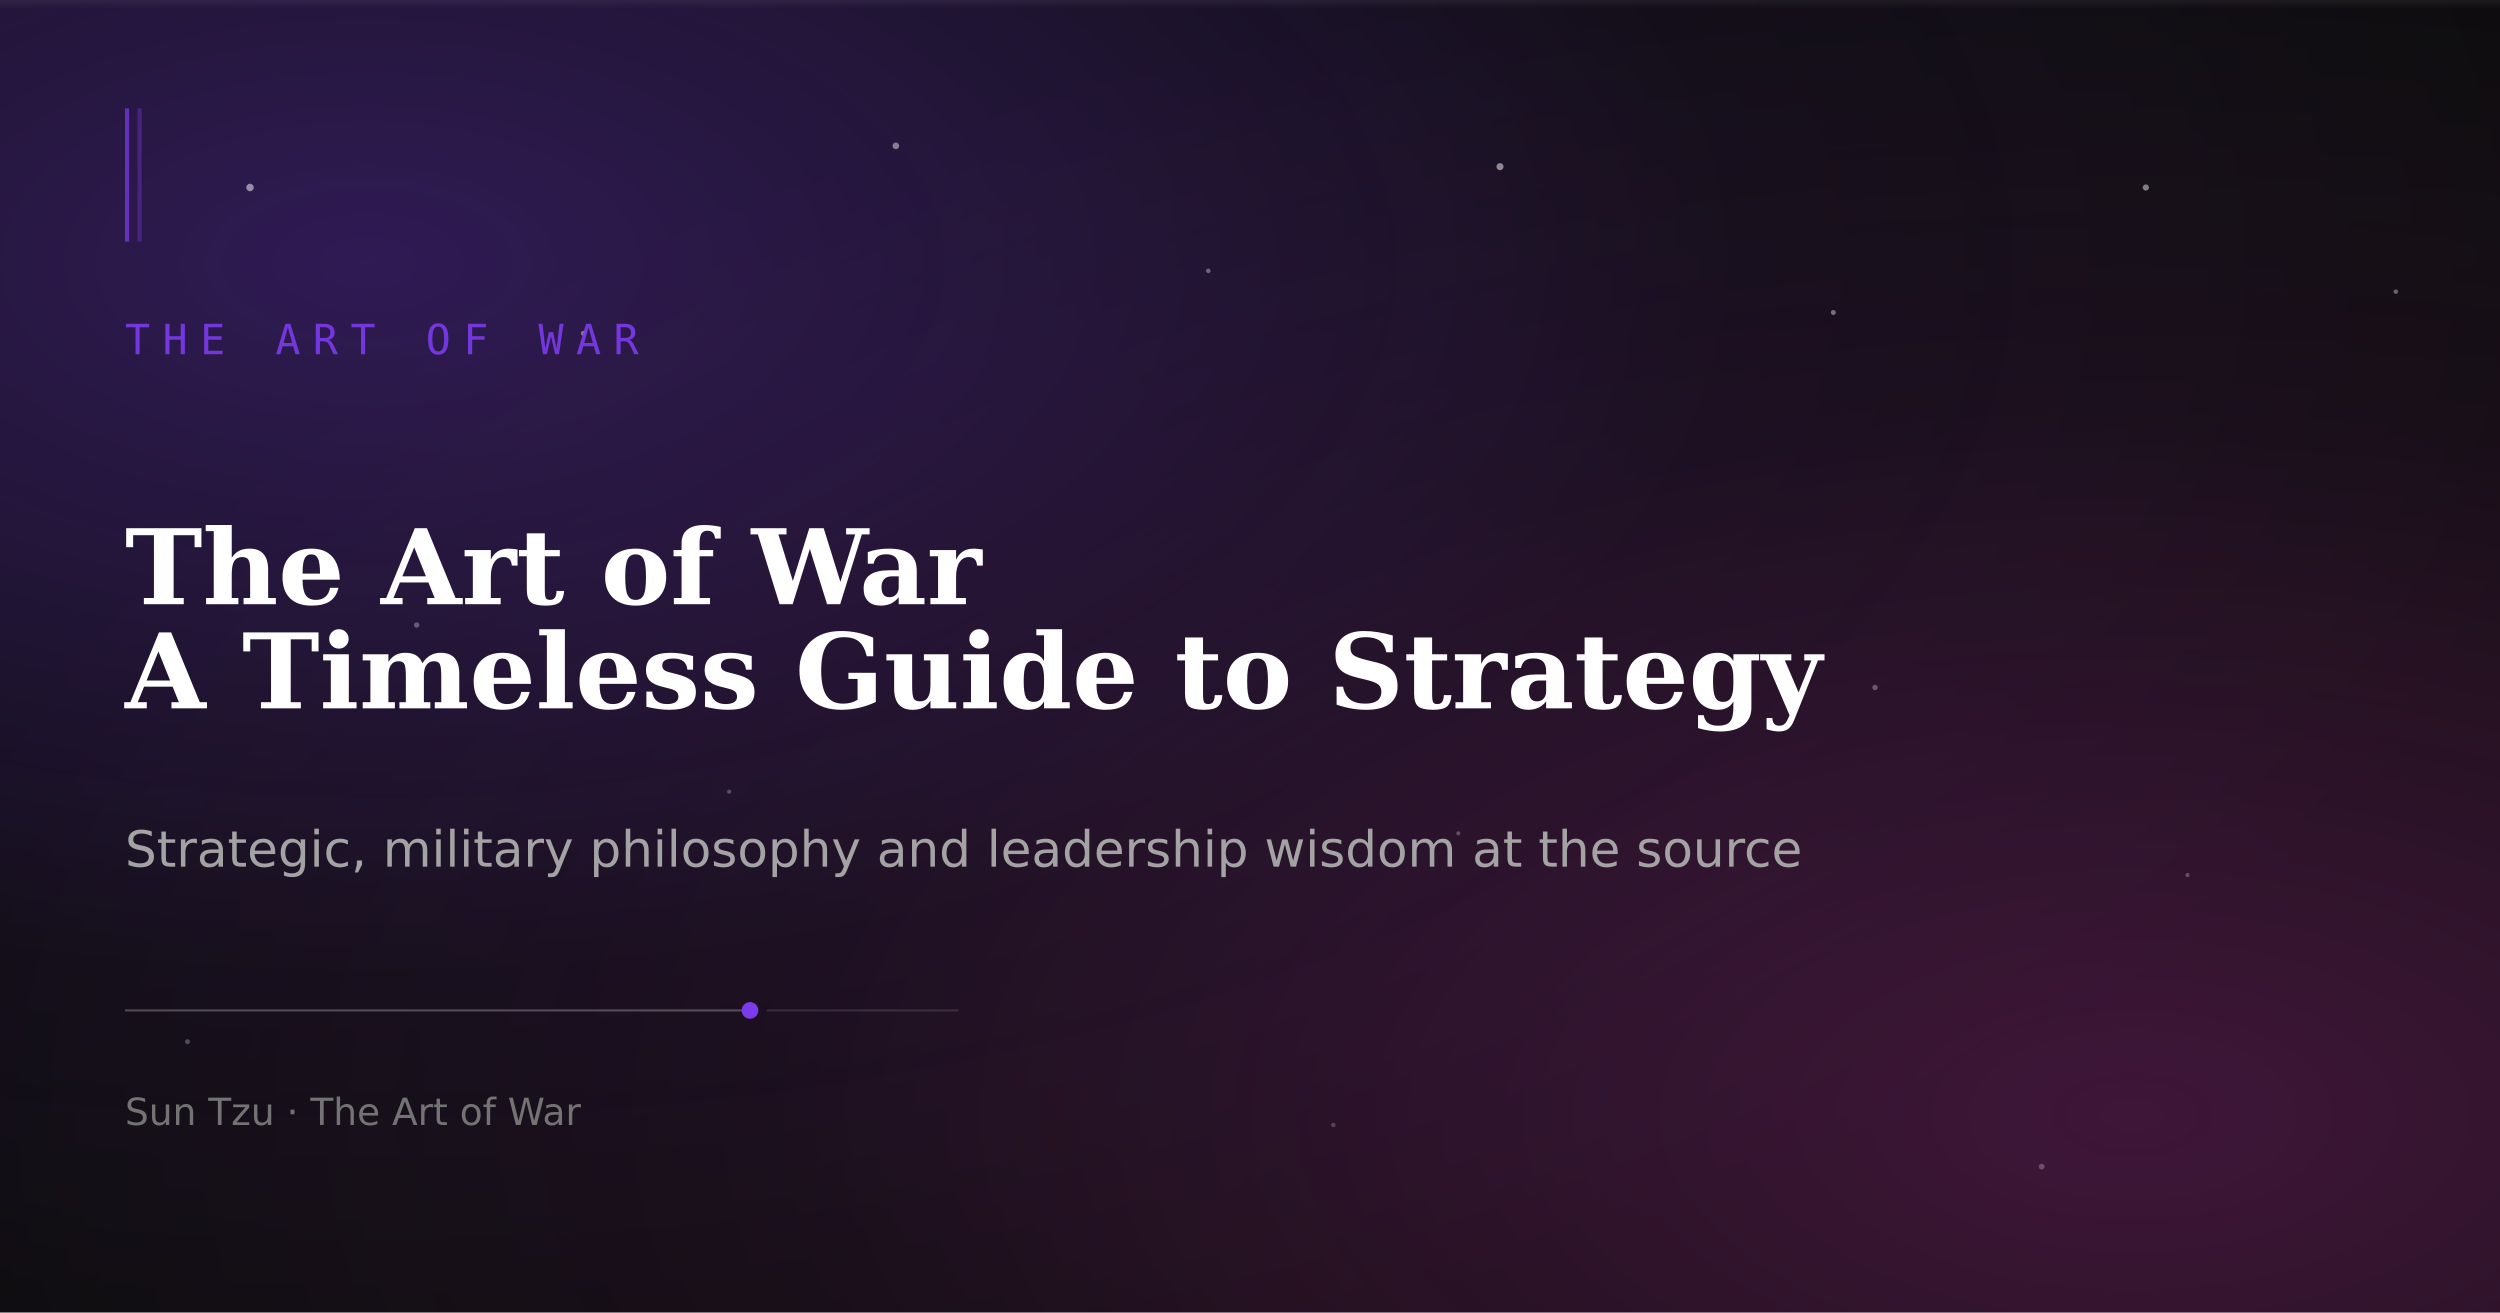
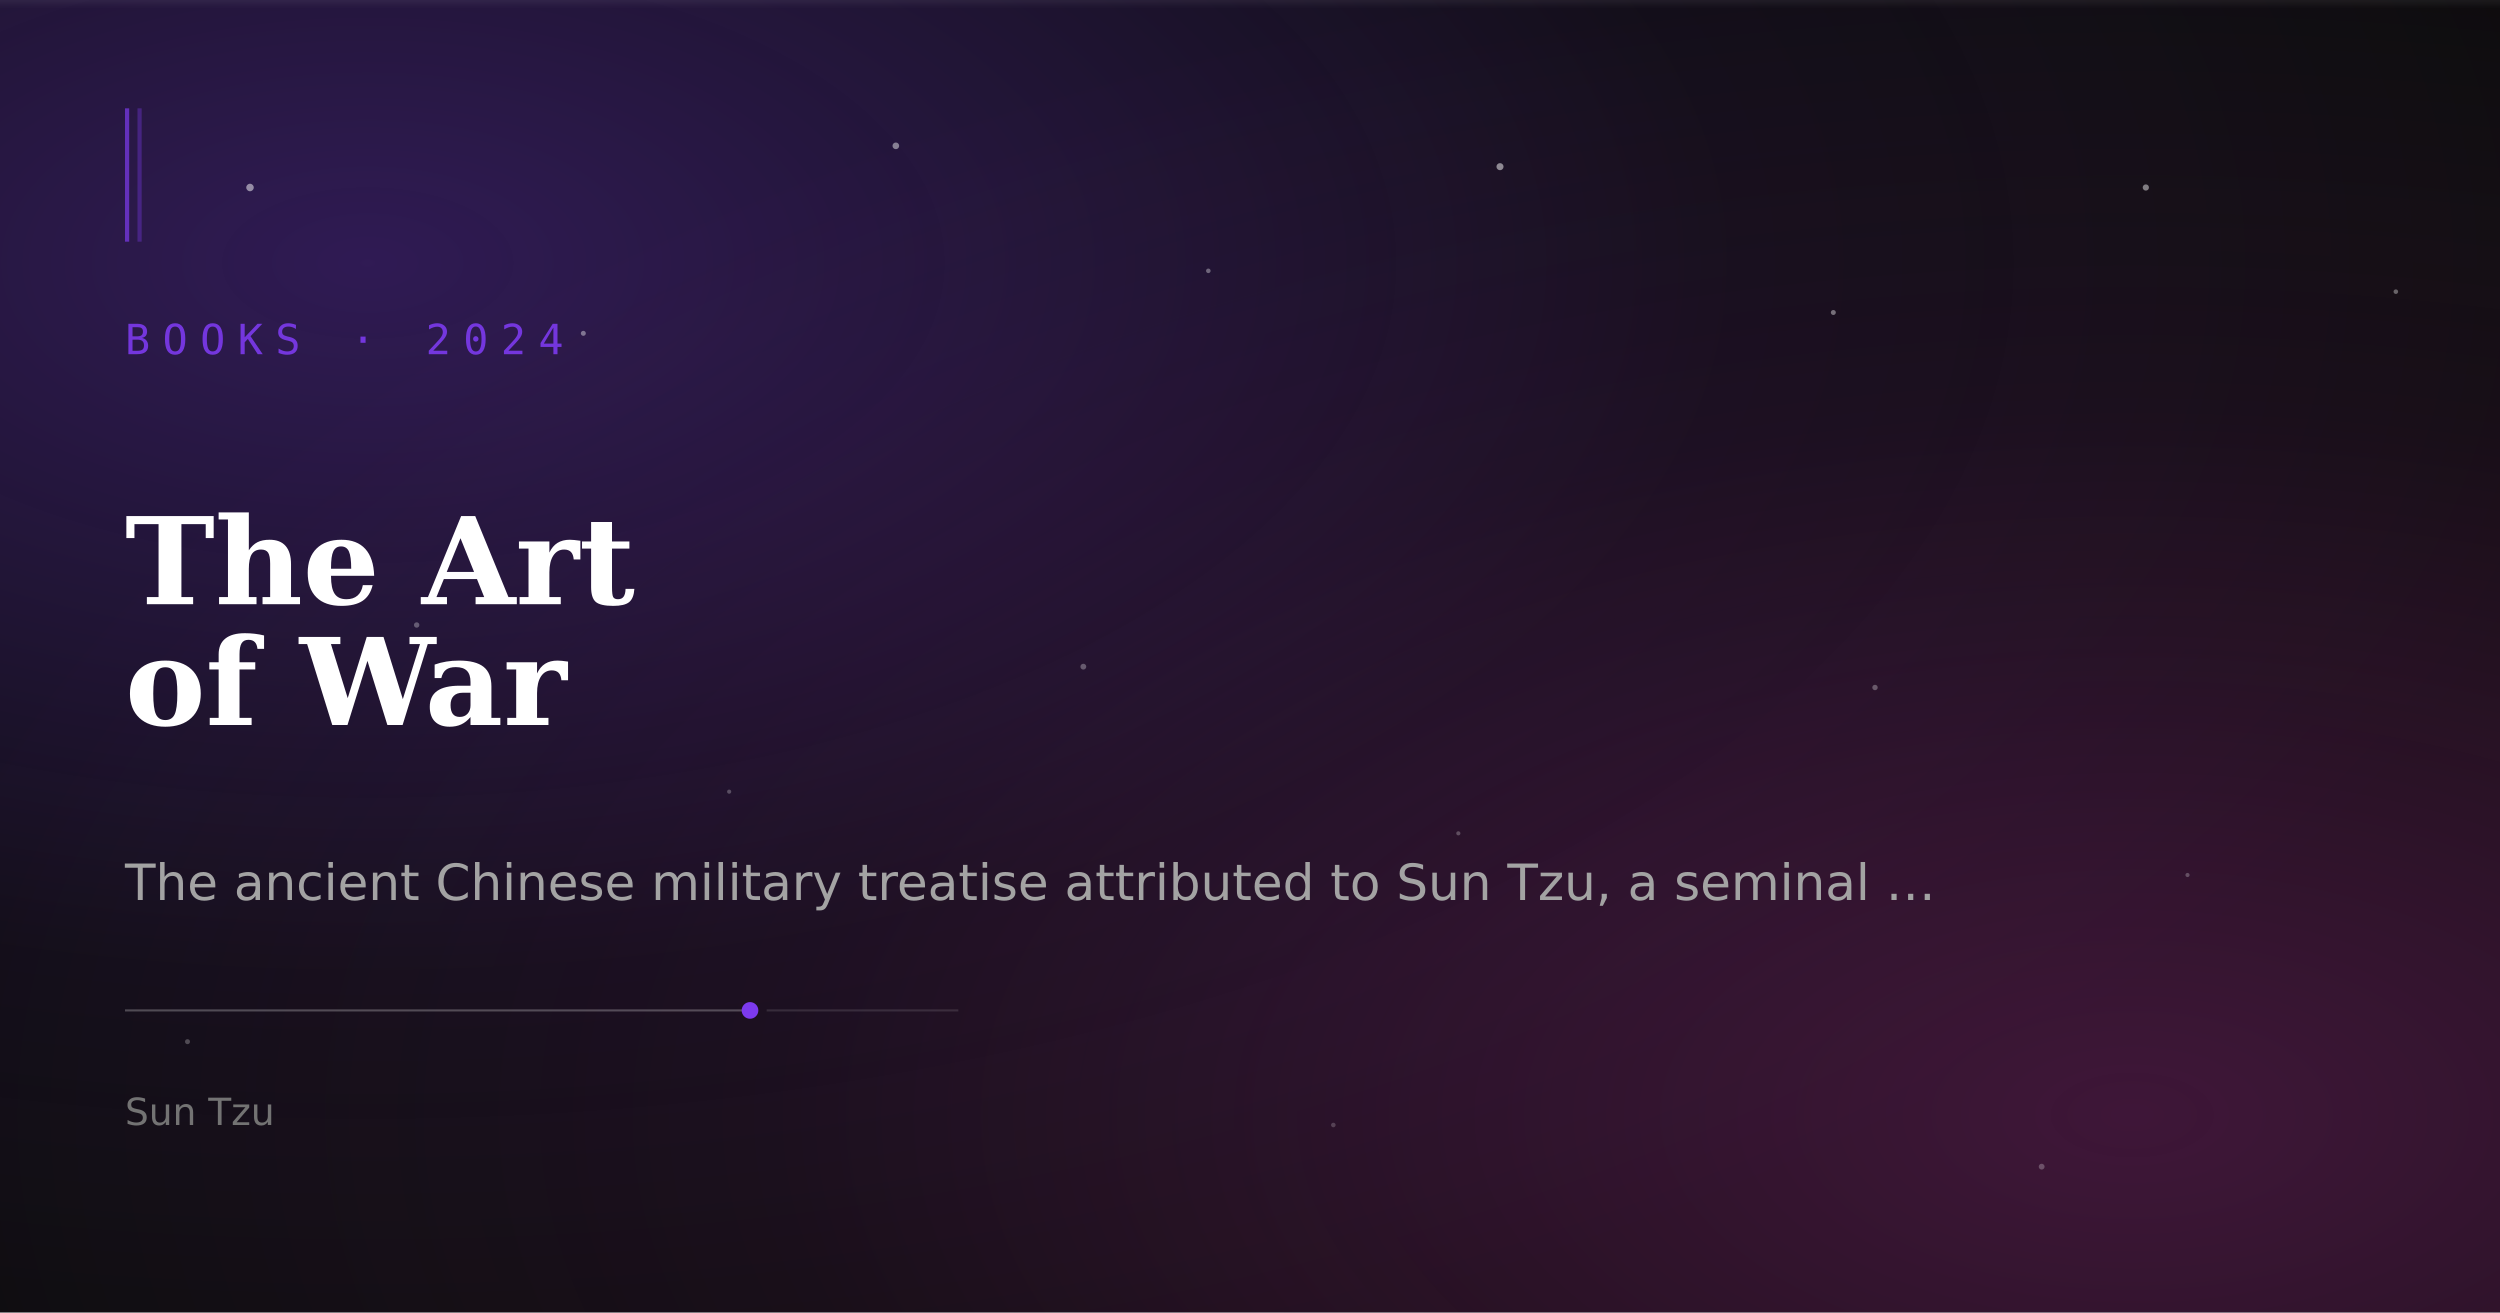
<svg xmlns="http://www.w3.org/2000/svg" width="1200" height="630" viewBox="0 0 1200 630">
  <defs>
    <radialGradient id="glow1" cx="0.15" cy="0.2" r="0.9">
      <stop offset="0%" stop-color="#7C3AED" stop-opacity="0.32" />
      <stop offset="60%" stop-color="#7C3AED" stop-opacity="0.06" />
      <stop offset="100%" stop-color="#7C3AED" stop-opacity="0" />
    </radialGradient>
    <radialGradient id="glow2" cx="0.85" cy="0.85" r="0.9">
      <stop offset="0%" stop-color="#F33BD6" stop-opacity="0.22" />
      <stop offset="60%" stop-color="#F33BD6" stop-opacity="0.05" />
      <stop offset="100%" stop-color="#F33BD6" stop-opacity="0" />
    </radialGradient>
    <linearGradient id="fade" x1="0" y1="0" x2="0" y2="1">
      <stop offset="0%" stop-color="#ffffff" stop-opacity="0.06" />
      <stop offset="100%" stop-color="#ffffff" stop-opacity="0" />
    </linearGradient>
  </defs>
  <rect width="1200" height="630" fill="#0c0c0c" />
  <rect width="1200" height="630" fill="url(#glow1)" />
  <rect width="1200" height="630" fill="url(#glow2)" />
  <g fill="#ffffff">
    <circle cx="120" cy="90" r="1.8" opacity="0.5" />
    <circle cx="280" cy="160" r="1.2" opacity="0.4" />
    <circle cx="430" cy="70" r="1.6" opacity="0.45" />
    <circle cx="580" cy="130" r="1.1" opacity="0.35" />
    <circle cx="720" cy="80" r="1.7" opacity="0.5" />
    <circle cx="880" cy="150" r="1.2" opacity="0.4" />
    <circle cx="1030" cy="90" r="1.5" opacity="0.45" />
    <circle cx="1150" cy="140" r="1.1" opacity="0.35" />
    <circle cx="200" cy="300" r="1.3" opacity="0.3" />
-     <circle cx="350" cy="380" r="1.0" opacity="0.25" />
+     <circle cx="350" cy="380" r="1" opacity="0.25" />
    <circle cx="520" cy="320" r="1.4" opacity="0.3" />
-     <circle cx="700" cy="400" r="1.0" opacity="0.25" />
+     <circle cx="700" cy="400" r="1" opacity="0.25" />
    <circle cx="900" cy="330" r="1.3" opacity="0.3" />
-     <circle cx="1050" cy="420" r="1.0" opacity="0.25" />
+     <circle cx="1050" cy="420" r="1" opacity="0.25" />
    <circle cx="90" cy="500" r="1.2" opacity="0.25" />
    <circle cx="640" cy="540" r="1.1" opacity="0.2" />
    <circle cx="980" cy="560" r="1.4" opacity="0.25" />
  </g>
  <rect width="1200" height="4" fill="url(#fade)" />
  <rect x="60" y="52" width="2" height="64" fill="#7C3AED" opacity="0.7" />
  <rect x="66" y="52" width="2" height="64" fill="#7C3AED" opacity="0.35" />
-   <text x="60" y="170" font-family="'DejaVu Sans Mono', monospace" font-size="20" letter-spacing="6" fill="#7C3AED" opacity="0.9">THE ART OF WAR</text>
-   <text x="60" y="290" font-family="Playfair Display, 'DejaVu Serif', Georgia, serif" font-size="50" font-weight="bold" fill="#ffffff">The Art of War</text>
-   <text x="60" y="340" font-family="Playfair Display, 'DejaVu Serif', Georgia, serif" font-size="50" font-weight="bold" fill="#ffffff">A Timeless Guide to Strategy</text>
-   <text x="60" y="416" font-family="'Source Sans 3', 'DejaVu Sans', Arial, sans-serif" font-size="24" fill="#a3a3a3">Strategic, military philosophy and leadership wisdom at the source</text>
+   <text x="60" y="170" font-family="'DejaVu Sans Mono', monospace" font-size="20" letter-spacing="6" fill="#7C3AED" opacity="0.9">BOOKS · 2024</text>
+   <text x="60" y="290" font-family="Playfair Display, 'DejaVu Serif', Georgia, serif" font-size="58" font-weight="bold" fill="#ffffff">The Art</text>
+   <text x="60" y="348" font-family="Playfair Display, 'DejaVu Serif', Georgia, serif" font-size="58" font-weight="bold" fill="#ffffff">of War</text>
+   <text x="60" y="432" font-family="'Source Sans 3', 'DejaVu Sans', Arial, sans-serif" font-size="24" fill="#a3a3a3">The ancient Chinese military treatise attributed to Sun Tzu, a seminal …</text>
  <line x1="60" y1="485" x2="360" y2="485" stroke="#ffffff" stroke-opacity="0.25" stroke-width="1" />
  <circle cx="360" cy="485" r="4" fill="#7C3AED" />
  <line x1="368" y1="485" x2="460" y2="485" stroke="#ffffff" stroke-opacity="0.12" stroke-width="1" />
-   <text x="60" y="540" font-family="'Source Sans 3', 'DejaVu Sans', Arial, sans-serif" font-size="18" fill="#737373">Sun Tzu · The Art of War</text>
+   <text x="60" y="540" font-family="'Source Sans 3', 'DejaVu Sans', Arial, sans-serif" font-size="18" fill="#737373">Sun Tzu</text>
</svg>
